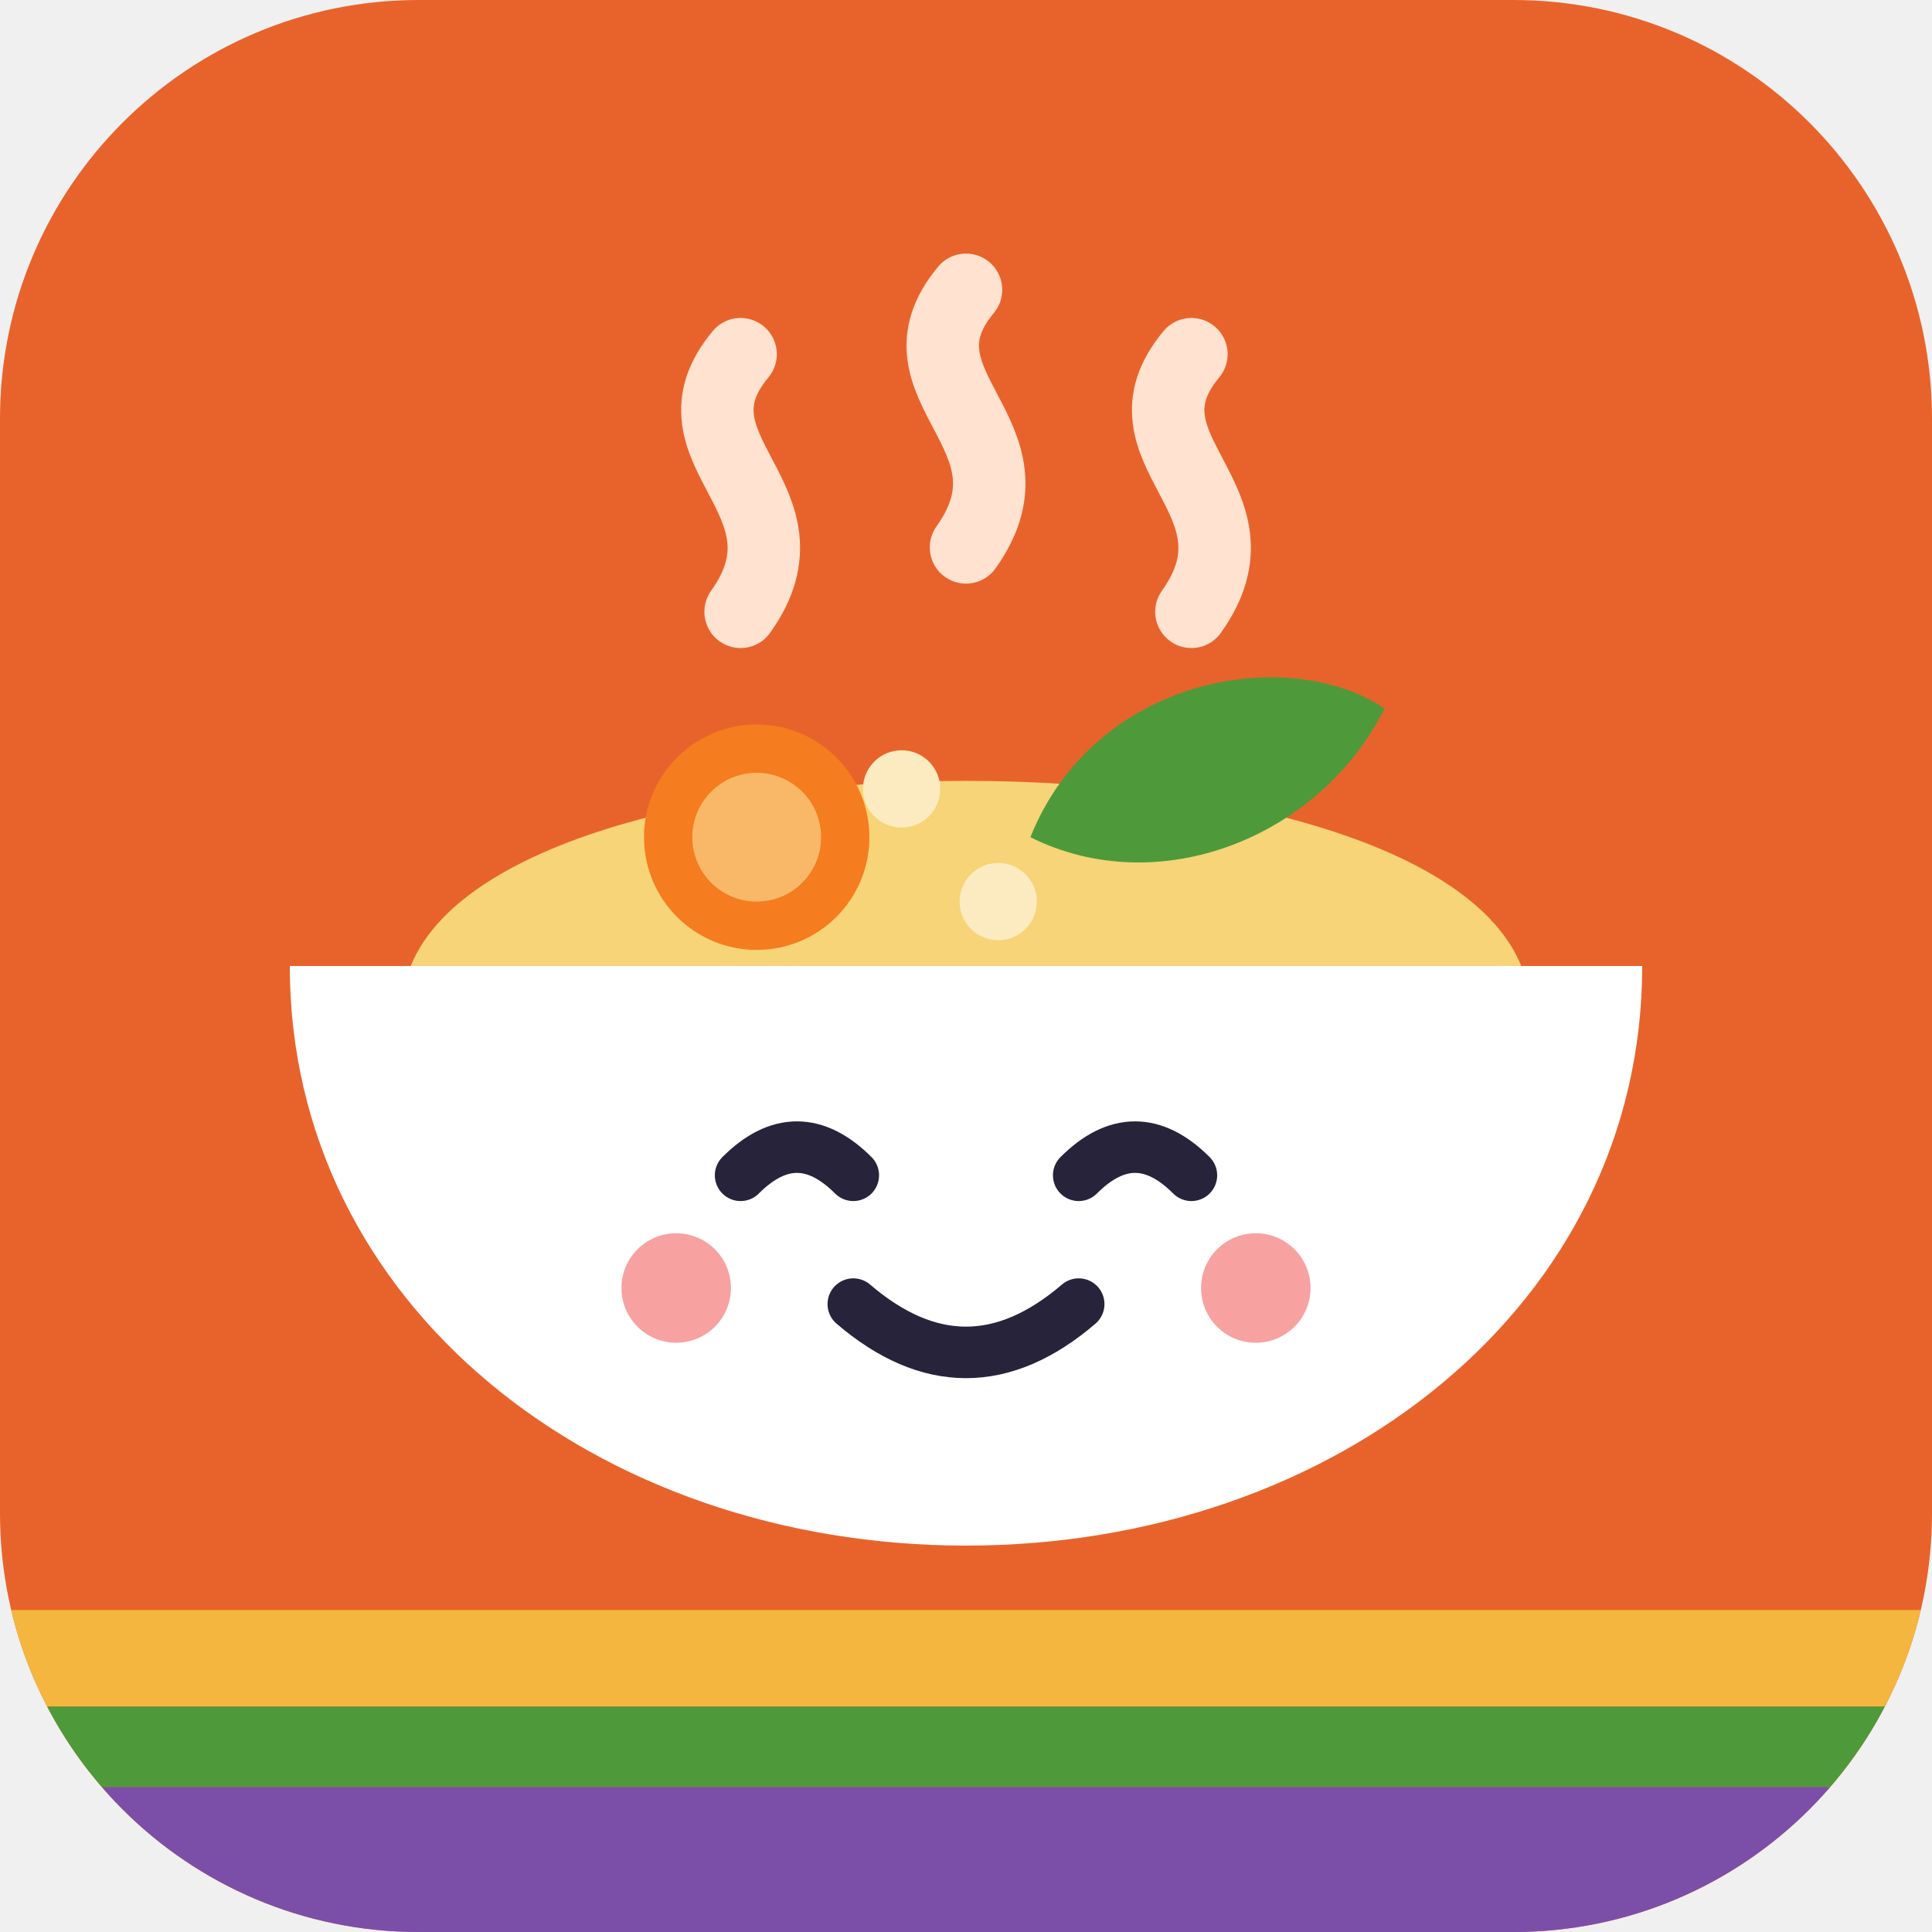
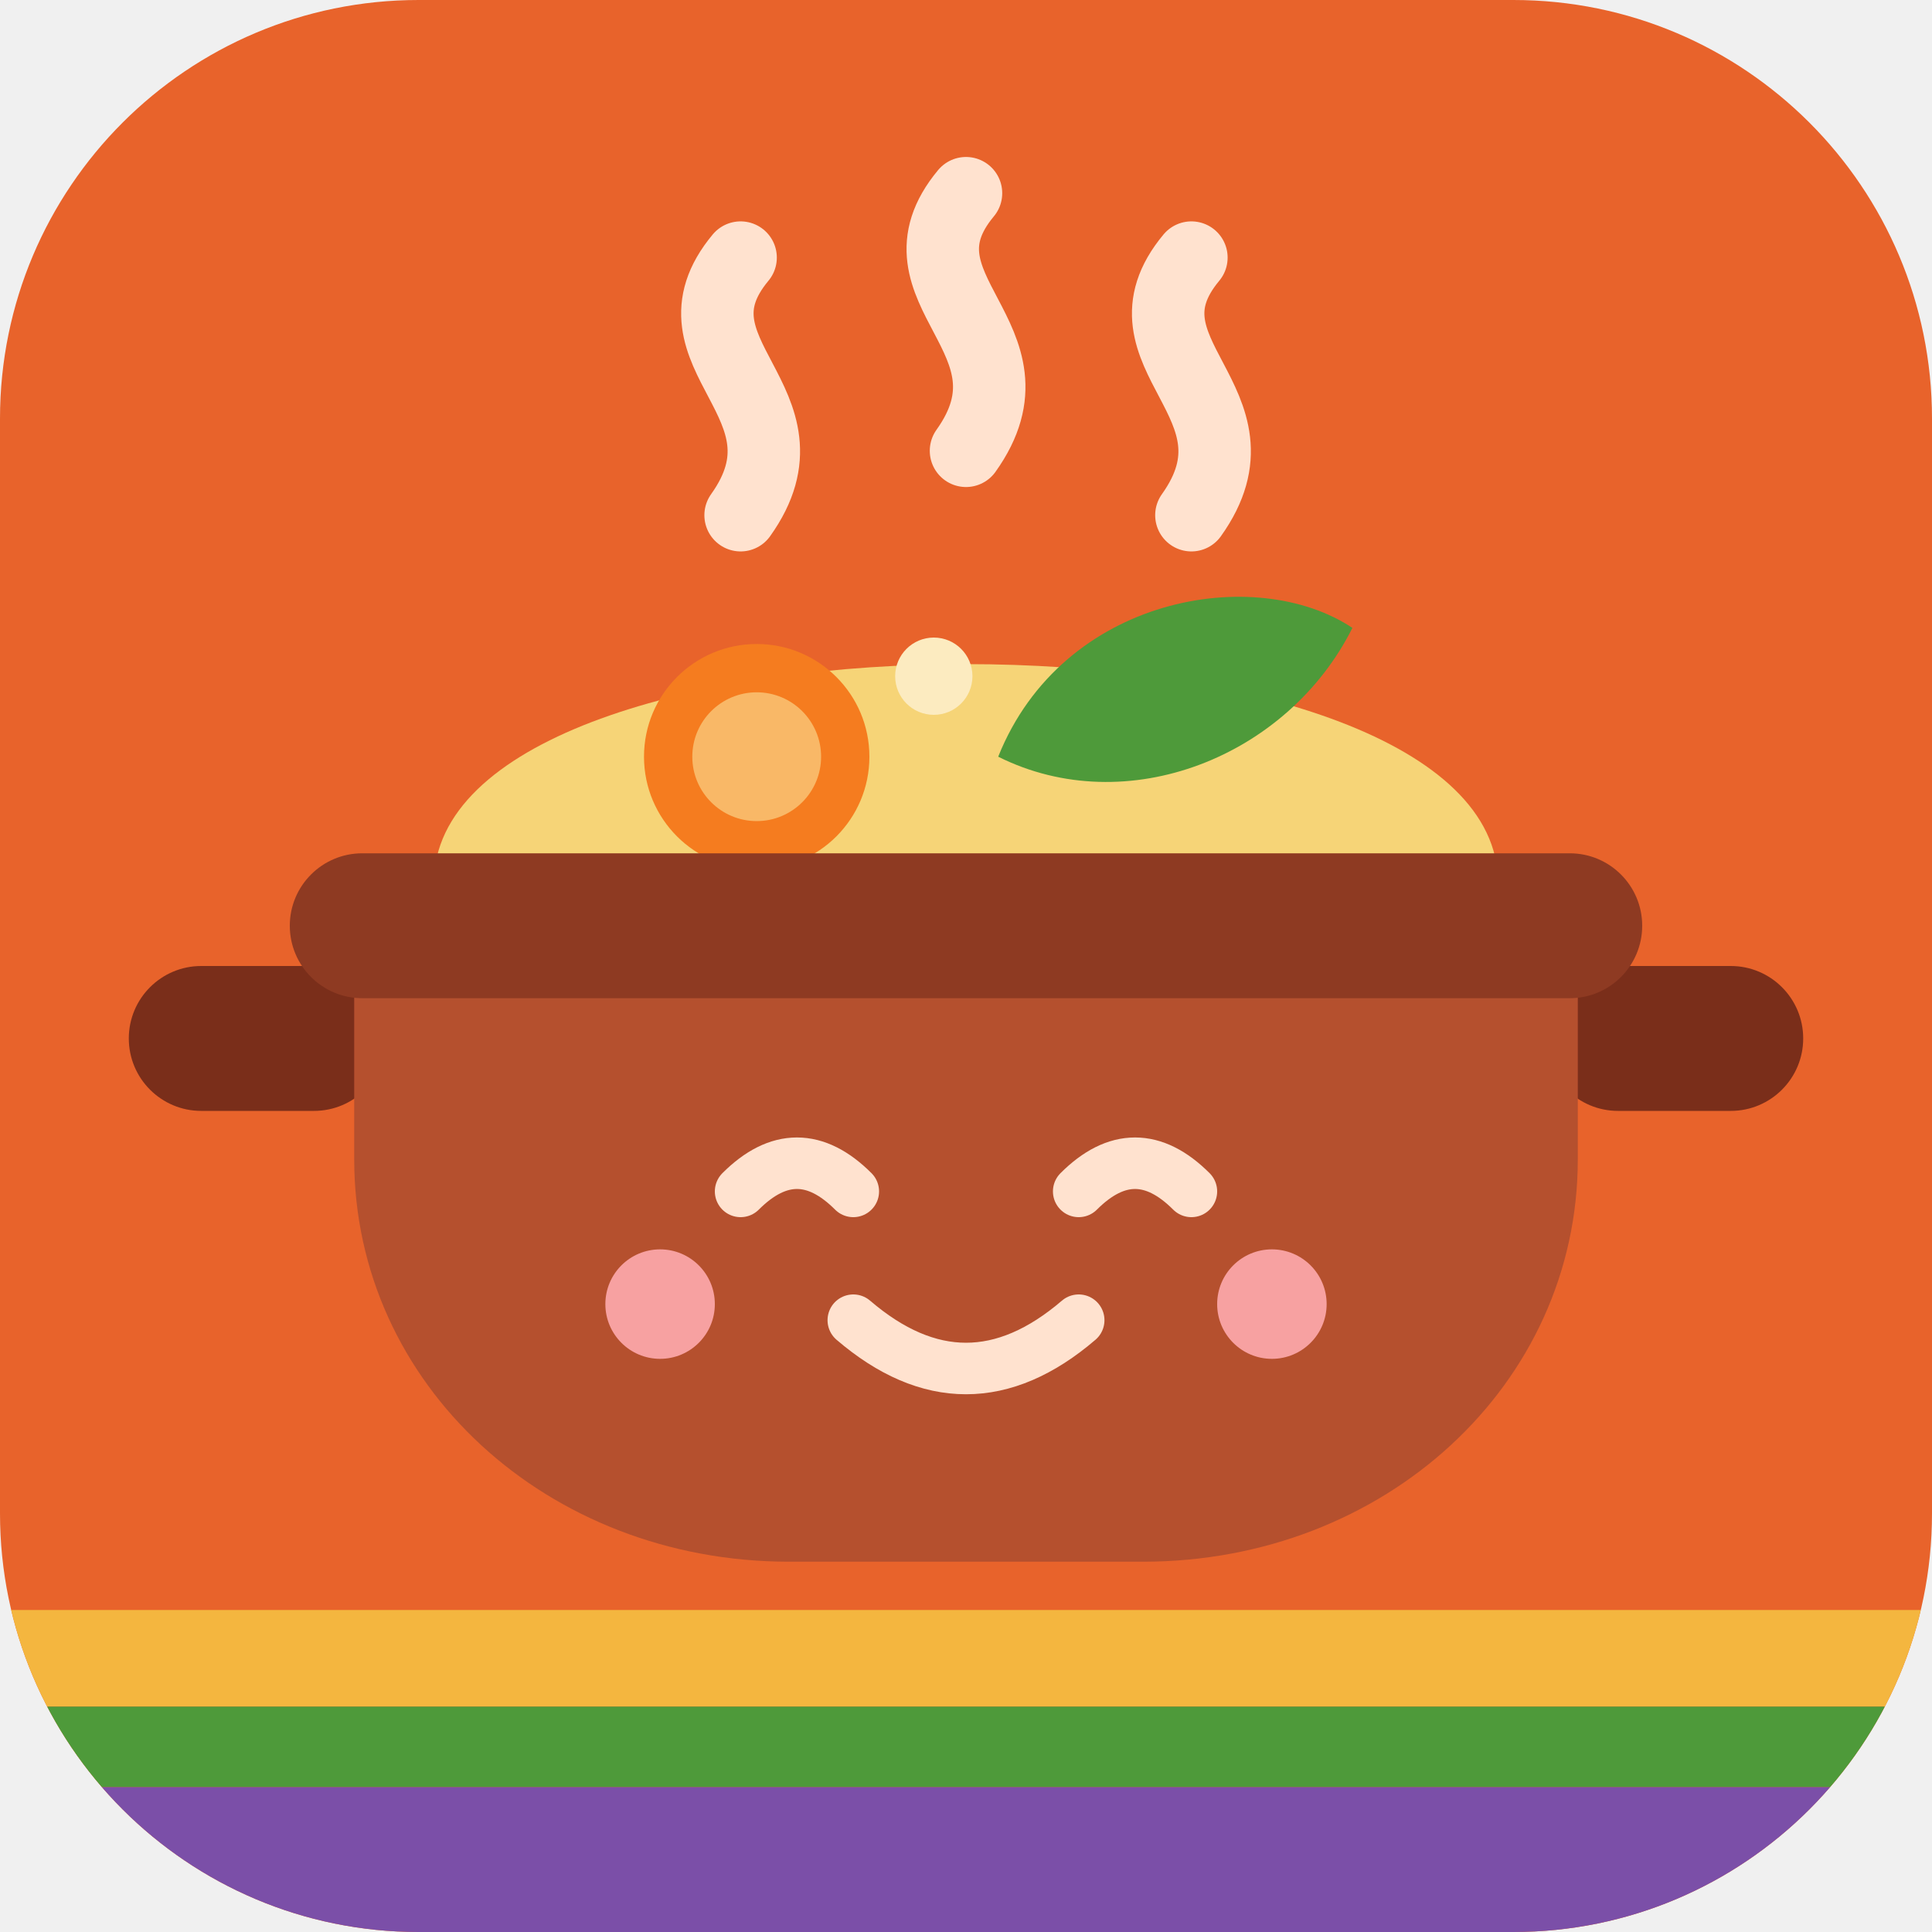
<svg xmlns="http://www.w3.org/2000/svg" viewBox="0 0 120 120">
  <defs>
    <clipPath id="r">
      <rect width="120" height="120" rx="26" />
    </clipPath>
  </defs>
  <g clip-path="url(#r)">
    <rect width="120" height="120" fill="#E8632B" />
    <rect y="100" width="120" height="6" fill="#F4B63F" />
    <rect y="106" width="120" height="5" fill="#4E9A3A" />
    <rect y="111" width="120" height="9" fill="#7B4FA8" />
-     <path d="M46 22c-5 6 5 9 0 16M60 18c-5 6 5 9 0 16M74 22c-5 6 5 9 0 16" stroke="#FFE2CF" stroke-width="4.5" fill="none" stroke-linecap="round" />
-     <path d="M25 62c2-18 68-18 70 0z" fill="#F6D477" />
-     <circle cx="44" cy="53" r="2.4" fill="#FCEBC0" />
-     <circle cx="56" cy="49" r="2.4" fill="#FCEBC0" />
-     <circle cx="70" cy="51" r="2.4" fill="#FCEBC0" />
-     <circle cx="62" cy="56" r="2.4" fill="#FCEBC0" />
-     <circle cx="47" cy="52" r="7" fill="#F57C1F" />
-     <circle cx="47" cy="52" r="4" fill="#F9B867" />
-     <path d="M64 52c4-10 16-12 22-8-4 8-14 12-22 8z" fill="#4E9A3A" />
-     <path d="M18 60h84c0 21-19 36-42 36S18 81 18 60z" fill="#FFFFFF" />
-     <path d="M46 73q3.5-3.5 7 0M67 73q3.5-3.5 7 0M53 81q7 6 14 0" stroke="#26233A" stroke-width="3.2" fill="none" stroke-linecap="round" />
-     <circle cx="42" cy="80" r="3.4" fill="#F7A1A1" />
-     <circle cx="78" cy="80" r="3.4" fill="#F7A1A1" />
+     <path d="M46 16c-5 6 5 9 0 16M60 12c-5 6 5 9 0 16M74 16c-5 6 5 9 0 16" stroke="#FFE2CF" stroke-width="4.5" fill="none" stroke-linecap="round" />
+     <path d="M27 54c2-17 64-17 66 0z" fill="#F6D477" />
+     <circle cx="44" cy="46" r="2.4" fill="#FCEBC0" />
+     <circle cx="58" cy="42" r="2.4" fill="#FCEBC0" />
+     <circle cx="70" cy="45" r="2.4" fill="#FCEBC0" />
+     <circle cx="47" cy="47" r="7" fill="#F57C1F" />
+     <circle cx="47" cy="47" r="4" fill="#F9B867" />
+     <path d="M62 47c4-10 16-12 22-8-4 8-14 12-22 8z" fill="#4E9A3A" />
+     <rect x="8" y="60" width="16" height="9" rx="4.5" fill="#7A2E1A" />
+     <rect x="96" y="60" width="16" height="9" rx="4.5" fill="#7A2E1A" />
+     <path d="M22 58h76v14c0 14-12 25-27 25H49c-15 0-27-11-27-25z" fill="#B5502E" />
+     <rect x="18" y="53" width="84" height="9" rx="4.5" fill="#8E3A22" />
+     <path d="M46 74q3.5-3.5 7 0M67 74q3.5-3.5 7 0M53 82q7 6 14 0" stroke="#FFE2CF" stroke-width="3.2" fill="none" stroke-linecap="round" />
+     <circle cx="41" cy="81" r="3.4" fill="#F7A1A1" />
+     <circle cx="79" cy="81" r="3.4" fill="#F7A1A1" />
  </g>
</svg>
